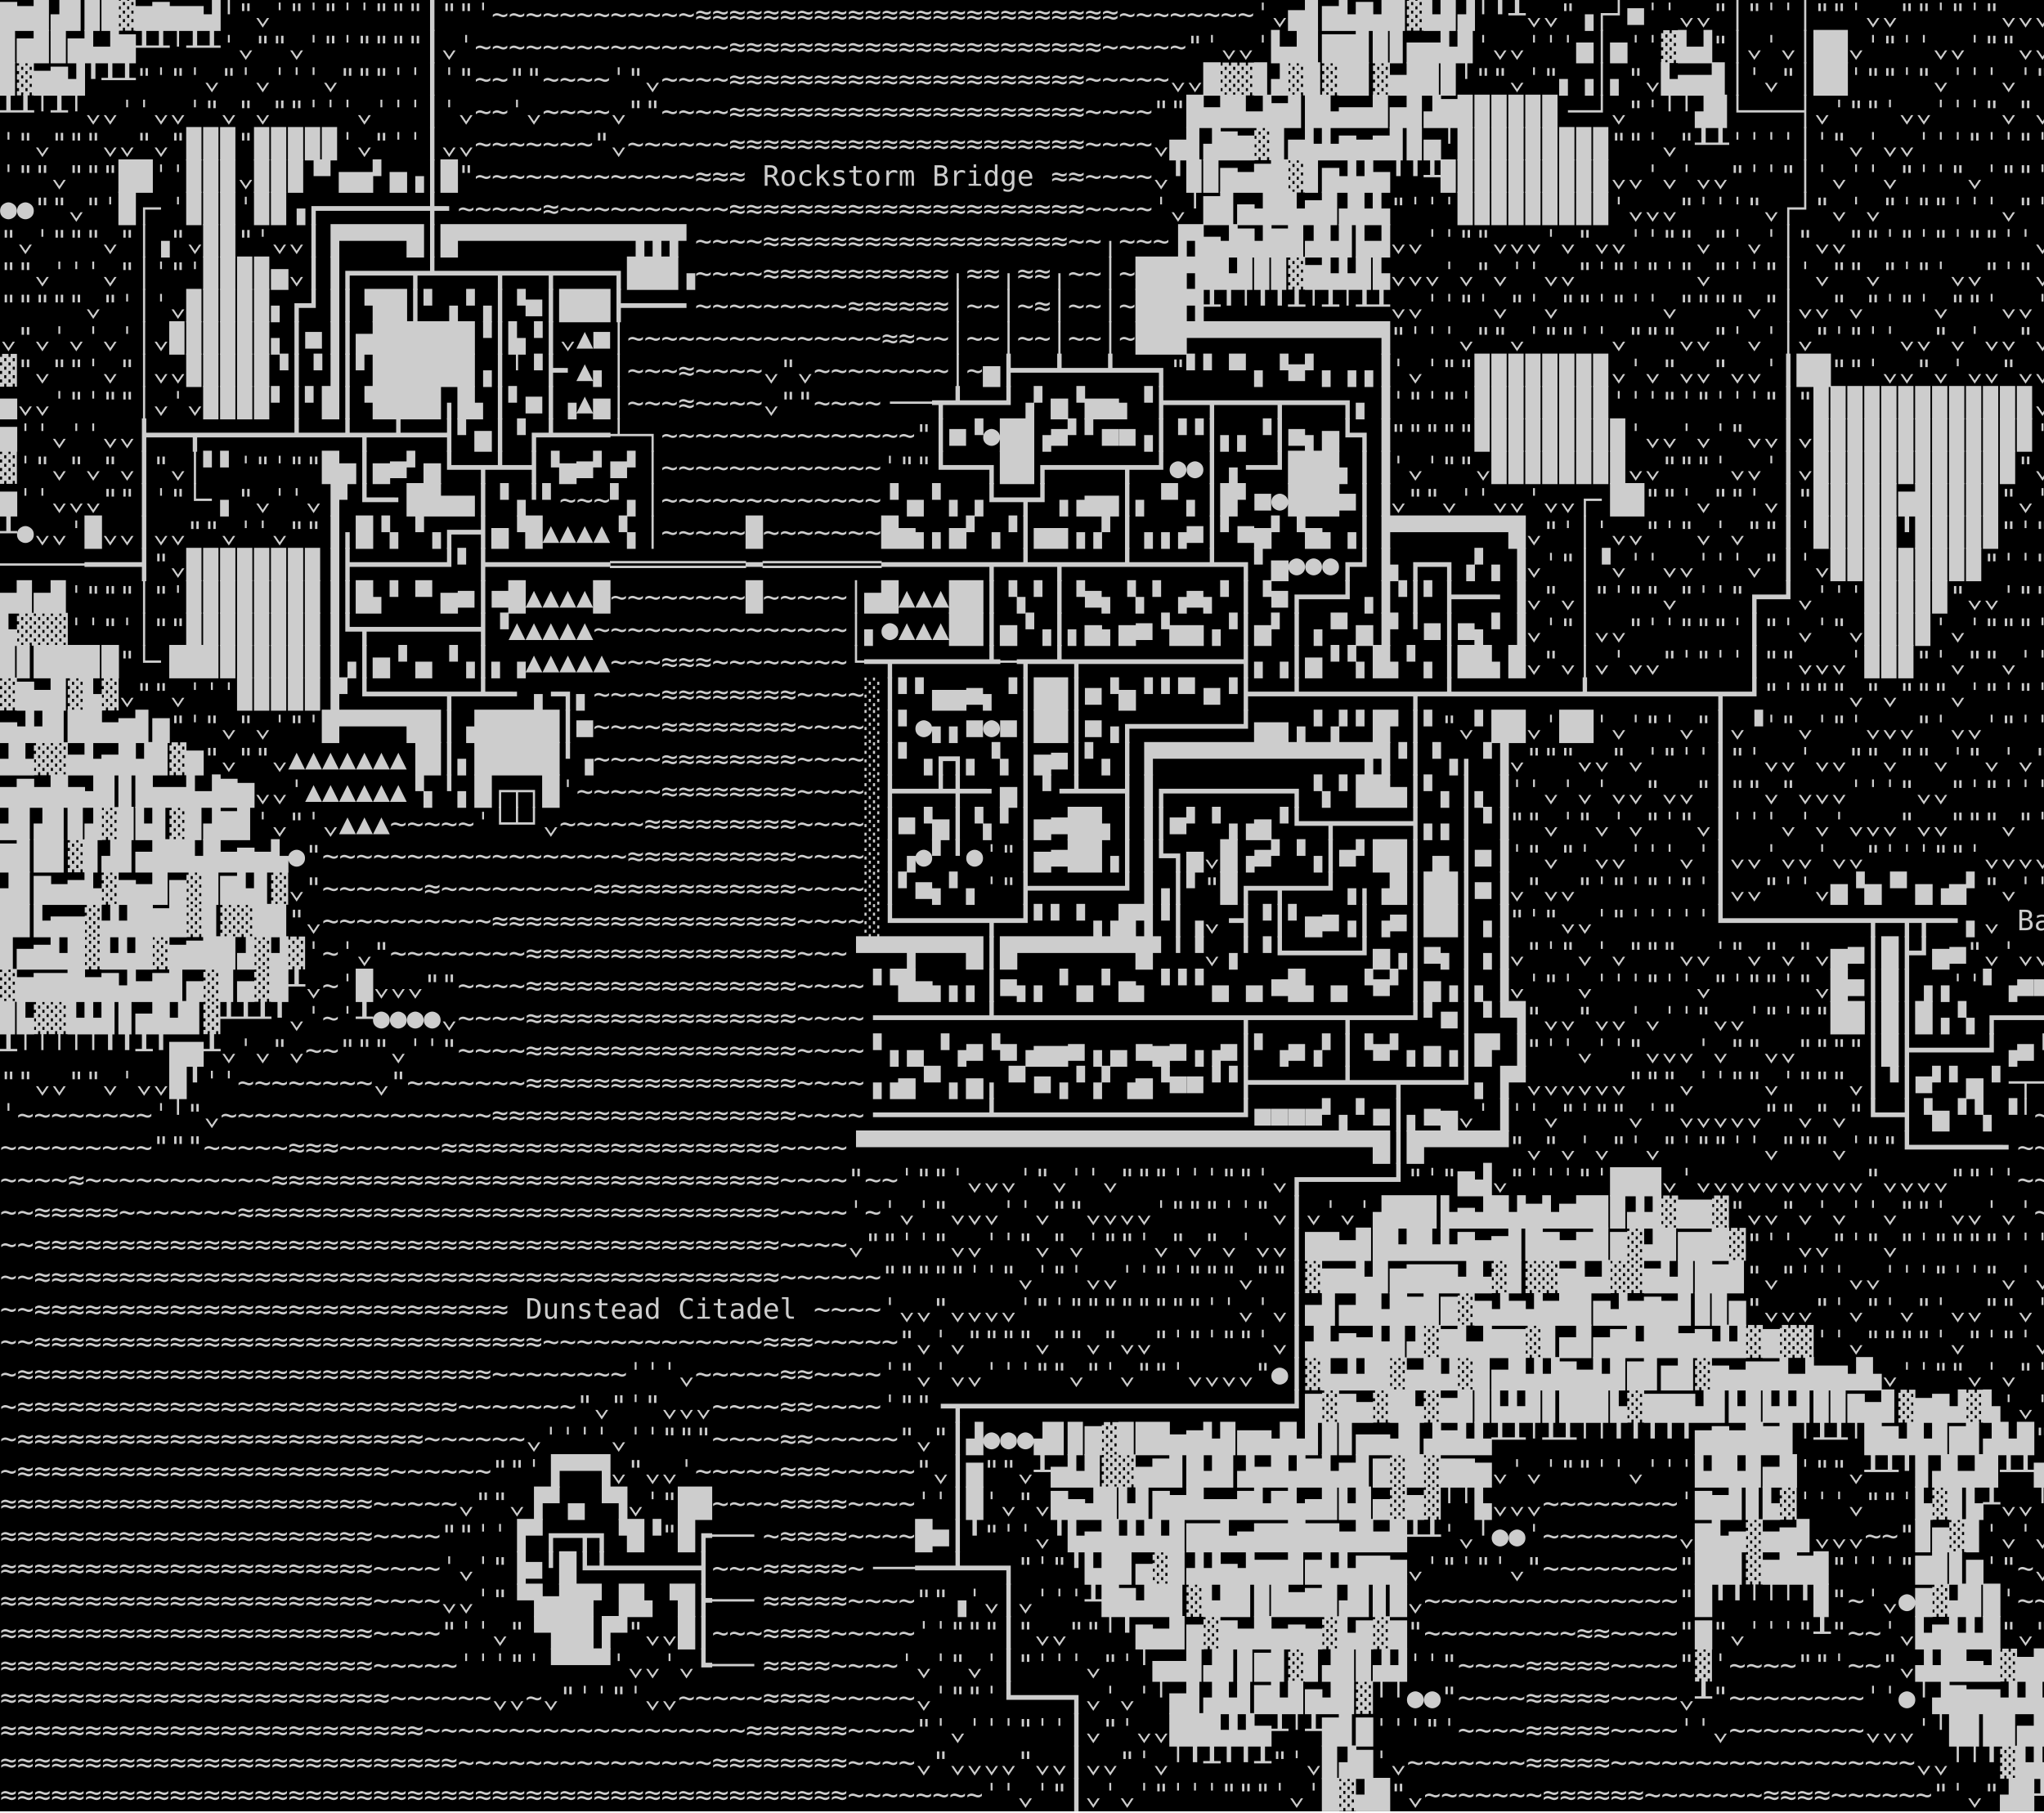
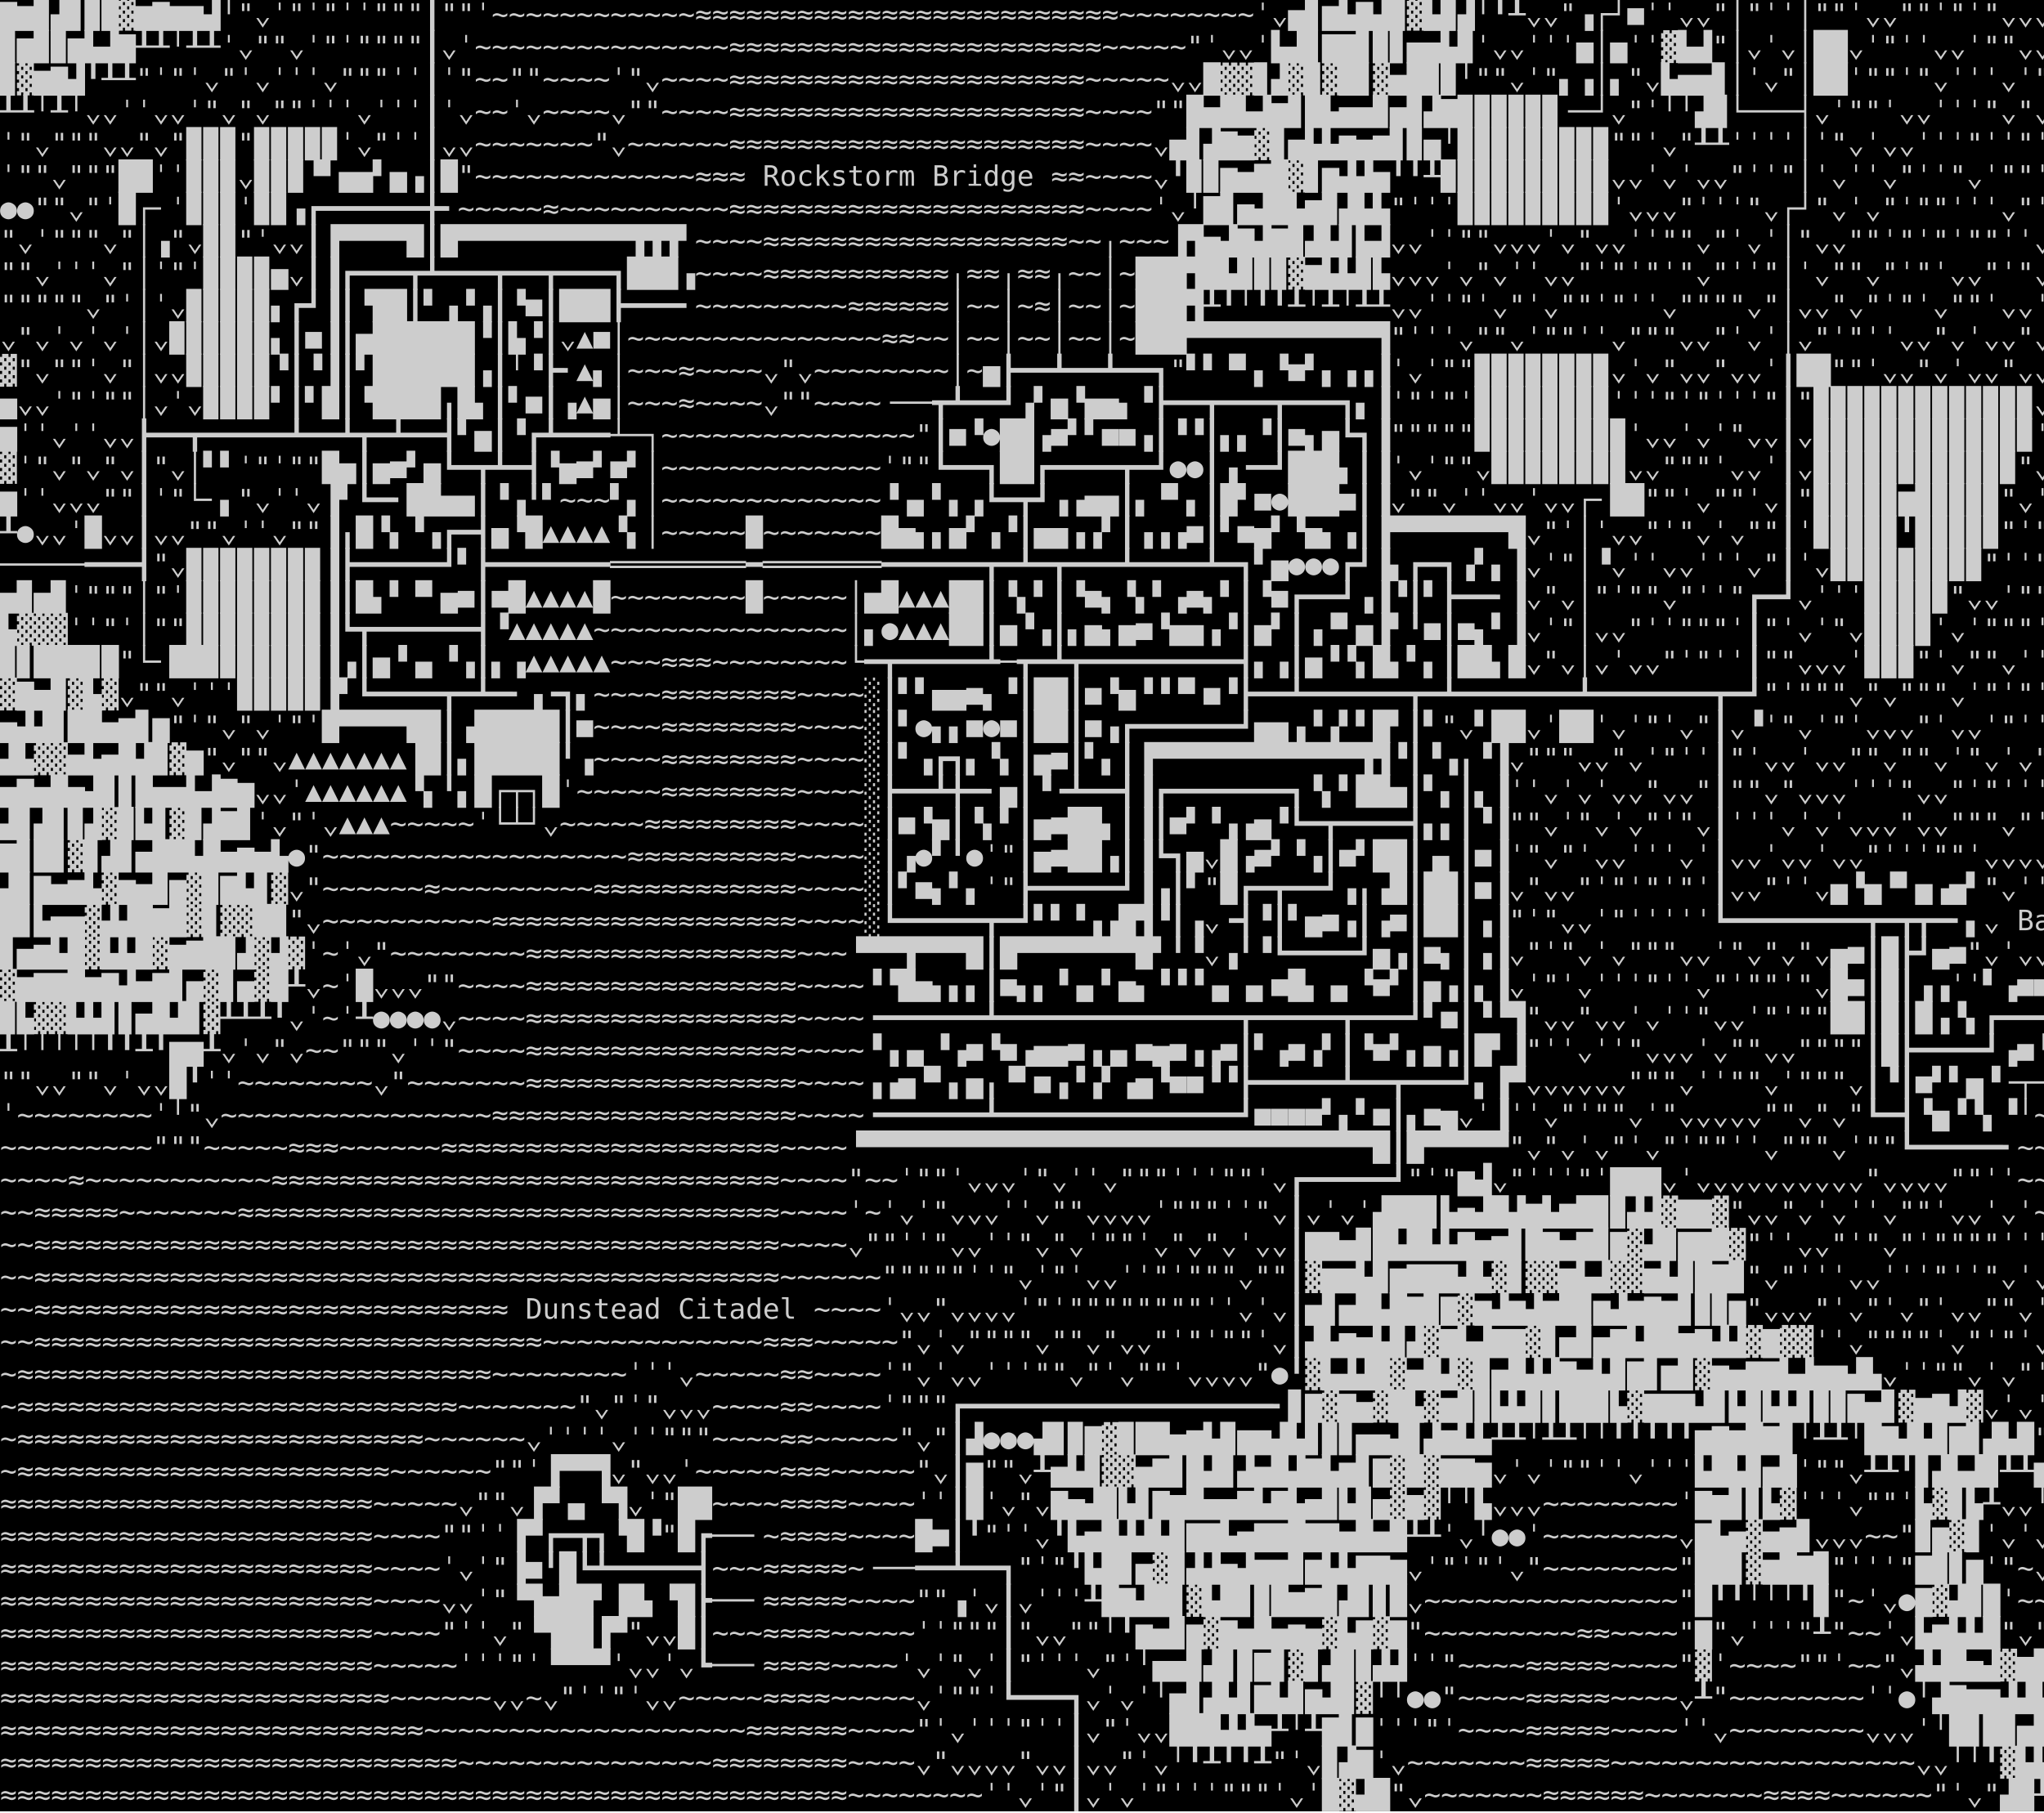
<svg xmlns="http://www.w3.org/2000/svg" version="1.1" width="726.0px" height="644.0px" viewBox="0 0 726.0 644.0" style="letter-spacing:0em;font-size:10px;font-family:'DejaVu Sans Mono';stroke:none">
  <text y="8.5" x="0.0" style="fill:#000000">█████████████████████████████████████████████████████████████████████████████████████████████████████████████████████████</text>
  <text y="20.0" x="0.0" style="fill:#000000">█████████████████████████████████████████████████████████████████████████████████████████████████████████████████████████</text>
  <text y="31.5" x="0.0" style="fill:#000000">█████████████████████████████████████████████████████████████████████████████████████████████████████████████████████████</text>
  <text y="43.0" x="0.0" style="fill:#000000">█████████████████████████████████████████████████████████████████████████████████████████████████████████████████████████</text>
  <text y="54.5" x="0.0" style="fill:#000000">█████████████████████████████████████████████████████████████████████████████████████████████████████████████████████████</text>
  <text y="66.0" x="0.0" style="fill:#000000">█████████████████████████████████████████████████████████████████████████████████████████████████████████████████████████</text>
  <text y="77.5" x="0.0" style="fill:#000000">█████████████████████████████████████████████████████████████████████████████████████████████████████████████████████████</text>
  <text y="89.0" x="0.0" style="fill:#000000">█████████████████████████████████████████████████████████████████████████████████████████████████████████████████████████</text>
  <text y="100.5" x="0.0" style="fill:#000000">█████████████████████████████████████████████████████████████████████████████████████████████████████████████████████████</text>
  <text y="112.0" x="0.0" style="fill:#000000">█████████████████████████████████████████████████████████████████████████████████████████████████████████████████████████</text>
  <text y="123.5" x="0.0" style="fill:#000000">█████████████████████████████████████████████████████████████████████████████████████████████████████████████████████████</text>
  <text y="135.0" x="0.0" style="fill:#000000">█████████████████████████████████████████████████████████████████████████████████████████████████████████████████████████</text>
  <text y="146.5" x="0.0" style="fill:#000000">█████████████████████████████████████████████████████████████████████████████████████████████████████████████████████████</text>
  <text y="158.0" x="0.0" style="fill:#000000">█████████████████████████████████████████████████████████████████████████████████████████████████████████████████████████</text>
  <text y="169.5" x="0.0" style="fill:#000000">█████████████████████████████████████████████████████████████████████████████████████████████████████████████████████████</text>
  <text y="181.0" x="0.0" style="fill:#000000">█████████████████████████████████████████████████████████████████████████████████████████████████████████████████████████</text>
  <text y="192.5" x="0.0" style="fill:#000000">█████████████████████████████████████████████████████████████████████████████████████████████████████████████████████████</text>
  <text y="204.0" x="0.0" style="fill:#000000">█████████████████████████████████████████████████████████████████████████████████████████████████████████████████████████</text>
  <text y="215.5" x="0.0" style="fill:#000000">█████████████████████████████████████████████████████████████████████████████████████████████████████████████████████████</text>
  <text y="227.0" x="0.0" style="fill:#000000">█████████████████████████████████████████████████████████████████████████████████████████████████████████████████████████</text>
  <text y="238.5" x="0.0" style="fill:#000000">█████████████████████████████████████████████████████████████████████████████████████████████████████████████████████████</text>
  <text y="250.0" x="0.0" style="fill:#000000">█████████████████████████████████████████████████████████████████████████████████████████████████████████████████████████</text>
  <text y="261.5" x="0.0" style="fill:#000000">█████████████████████████████████████████████████████████████████████████████████████████████████████████████████████████</text>
  <text y="273.0" x="0.0" style="fill:#000000">█████████████████████████████████████████████████████████████████████████████████████████████████████████████████████████</text>
  <text y="284.5" x="0.0" style="fill:#000000">█████████████████████████████████████████████████████████████████████████████████████████████████████████████████████████</text>
  <text y="296.0" x="0.0" style="fill:#000000">█████████████████████████████████████████████████████████████████████████████████████████████████████████████████████████</text>
  <text y="307.5" x="0.0" style="fill:#000000">█████████████████████████████████████████████████████████████████████████████████████████████████████████████████████████</text>
  <text y="319.0" x="0.0" style="fill:#000000">█████████████████████████████████████████████████████████████████████████████████████████████████████████████████████████</text>
  <text y="330.5" x="0.0" style="fill:#000000">█████████████████████████████████████████████████████████████████████████████████████████████████████████████████████████</text>
  <text y="342.0" x="0.0" style="fill:#000000">█████████████████████████████████████████████████████████████████████████████████████████████████████████████████████████</text>
  <text y="353.5" x="0.0" style="fill:#000000">█████████████████████████████████████████████████████████████████████████████████████████████████████████████████████████</text>
  <text y="365.0" x="0.0" style="fill:#000000">█████████████████████████████████████████████████████████████████████████████████████████████████████████████████████████</text>
  <text y="376.5" x="0.0" style="fill:#000000">█████████████████████████████████████████████████████████████████████████████████████████████████████████████████████████</text>
  <text y="388.0" x="0.0" style="fill:#000000">█████████████████████████████████████████████████████████████████████████████████████████████████████████████████████████</text>
  <text y="399.5" x="0.0" style="fill:#000000">█████████████████████████████████████████████████████████████████████████████████████████████████████████████████████████</text>
  <text y="411.0" x="0.0" style="fill:#000000">█████████████████████████████████████████████████████████████████████████████████████████████████████████████████████████</text>
  <text y="422.5" x="0.0" style="fill:#000000">█████████████████████████████████████████████████████████████████████████████████████████████████████████████████████████</text>
  <text y="434.0" x="0.0" style="fill:#000000">█████████████████████████████████████████████████████████████████████████████████████████████████████████████████████████</text>
  <text y="445.5" x="0.0" style="fill:#000000">█████████████████████████████████████████████████████████████████████████████████████████████████████████████████████████</text>
  <text y="457.0" x="0.0" style="fill:#000000">█████████████████████████████████████████████████████████████████████████████████████████████████████████████████████████</text>
  <text y="468.5" x="0.0" style="fill:#000000">█████████████████████████████████████████████████████████████████████████████████████████████████████████████████████████</text>
  <text y="480.0" x="0.0" style="fill:#000000">█████████████████████████████████████████████████████████████████████████████████████████████████████████████████████████</text>
  <text y="491.5" x="0.0" style="fill:#000000">█████████████████████████████████████████████████████████████████████████████████████████████████████████████████████████</text>
  <text y="503.0" x="0.0" style="fill:#000000">█████████████████████████████████████████████████████████████████████████████████████████████████████████████████████████</text>
  <text y="514.5" x="0.0" style="fill:#000000">█████████████████████████████████████████████████████████████████████████████████████████████████████████████████████████</text>
  <text y="526.0" x="0.0" style="fill:#000000">█████████████████████████████████████████████████████████████████████████████████████████████████████████████████████████</text>
  <text y="537.5" x="0.0" style="fill:#000000">█████████████████████████████████████████████████████████████████████████████████████████████████████████████████████████</text>
  <text y="549.0" x="0.0" style="fill:#000000">█████████████████████████████████████████████████████████████████████████████████████████████████████████████████████████</text>
  <text y="560.5" x="0.0" style="fill:#000000">█████████████████████████████████████████████████████████████████████████████████████████████████████████████████████████</text>
  <text y="572.0" x="0.0" style="fill:#000000">█████████████████████████████████████████████████████████████████████████████████████████████████████████████████████████</text>
  <text y="583.5" x="0.0" style="fill:#000000">█████████████████████████████████████████████████████████████████████████████████████████████████████████████████████████</text>
  <text y="595.0" x="0.0" style="fill:#000000">█████████████████████████████████████████████████████████████████████████████████████████████████████████████████████████</text>
  <text y="606.5" x="0.0" style="fill:#000000">█████████████████████████████████████████████████████████████████████████████████████████████████████████████████████████</text>
  <text y="618.0" x="0.0" style="fill:#000000">█████████████████████████████████████████████████████████████████████████████████████████████████████████████████████████</text>
  <text y="629.5" x="0.0" style="fill:#000000">█████████████████████████████████████████████████████████████████████████████████████████████████████████████████████████</text>
  <text y="641.0" x="0.0" style="fill:#000000">█████████████████████████████████████████████████████████████████████████████████████████████████████████████████████████</text>
  <text y="8.5" x="0.0" style="fill:#cdcdcd">▇▆▉▟▊▉█▓▆▇▆▆▟╵"⌄ˈ"ˈ"ˈˈ"""┃""ˈ~~~~~~~~~~~~≈≈≈≈≈≈≈≈≈≈≈≈≈≈≈≈≈≈≈≈≈≈≈≈≈~~~~~~~~ˈ⌄▅▊▆▙▇▟▉▓▙▉▟╵╹┸⌄⌄"▗┌┘■ˈˈ⌄⌄"│"ˈˈ│""ˈ⌄⌄""ˈ"ˈ"⌄⌄⌄</text>
  <text y="20.0" x="0.0" style="fill:#cdcdcd">▉▆▉▉▆▙▟▇┸┸╵┸┸ˈ⌄""⌄ˈ"ˈ""""┃⌄ˈ~~~~~~~~~~~~~~~≈≈≈≈≈≈≈≈≈≈≈≈≈≈≈≈≈≈≈≈≈≈~~~~~"ˈ⌄⌄ˈ▙▟▊▇▇▊▉▊▅▅▙▉ˈ⌄⌄ˈˈˈ▅│▅ˈˈ▓▙▟"│⌄ˈ⌄│██⌄ˈ"ˈˈ⌄⌄ˈ""⌄⌄</text>
  <text y="31.5" x="0.0" style="fill:#cdcdcd">▉▓▆▇▟╹┸┸"ˈ"ˈ⌄"ˈ⌄ˈˈˈ⌄"""ˈˈ┃ˈ"~~""~~~~ˈ"⌄~~~~≈≈≈≈≈≈≈≈≈≈≈≈≈≈≈≈≈≈≈≈≈~~~~~⌄⌄█▓▓▊▟▓▉▓█▊▓▅█▉▉╵""⌄ˈ"▖▗│▖"⌄▙▅▅▊│ˈ⌄"│██ˈ""ˈ"⌄ˈˈˈ⌄ˈ"</text>
  <text y="43.0" x="0.0" style="fill:#cdcdcd">┸┸╵┸╵⌄⌄ˈˈ⌄⌄ˈ"⌄"⌄""ˈˈˈ⌄ˈˈˈ┃ˈ⌄~~ˈ⌄~~~~⌄""~~~~≈≈≈≈≈≈≈≈≈≈≈≈≈≈≈≈≈≈≈≈≈~~~~""█▅█▙▟▆▊█▙▅▅▉▅▉▟▇▉▉▉▉▉▉╶─┘⌄"ˈ╵╵▟▉└───┤⌄ˈ""ˈ⌄⌄ˈˈˈ"⌄"⌄</text>
  <text y="54.5" x="0.0" style="fill:#cdcdcd">ˈ"⌄"""⌄⌄"⌄"▉▉▉"▉▉▉▉▉ˈ⌄"ˈˈ┃⌄⌄~~~~~~~"⌄~~~~~~≈≈≈≈≈≈≈≈≈≈≈≈≈≈≈≈≈≈≈≈≈~~~~⌄▅▊▟▇▆▓▊▅▙▙▆▅▆▊▉▅╵▉▉▉▉▉▉▉▉▉""ˈ⌄"┸┸ˈˈˈˈ│ˈ"⌄ˈ⌄⌄ˈˈˈ"ˈˈ"ˈ</text>
  <text y="66.0" x="0.0" style="fill:#cdcdcd">ˈ""⌄"""██ˈˈ▉▉▉⌄▉▉▉▝▘▅▅▘▅▗┃█"~~~~~~~~~~~~~≈≈≈ Rockstorm Bridge ≈≈~~~~⌄╹▉▉▆▅▇█▓▊▆▟▟▅╹╹┸▉▉▉▉▉▉▉▉▉▉⌄⌄ˈ⌄ˈ⌄⌄"ˈˈ"│ˈ⌄ˈˈ⌄"ˈˈ"⌄ˈ""ˈ</text>
  <text y="77.5" x="0.0" style="fill:#cdcdcd">●●""⌄"ˈ█┌╴ˈ▉▉▉ˈ▉▉▗┏━━━━━━╋╸~~~~~≈~~~~~~~~~~≈≈≈≈≈≈≈≈≈≈≈≈≈≈≈≈≈≈≈≈≈~~~~ˈ⌄╵▇▊▅▟█▙▆▉▟▙▙"ˈˈˈ▉▉▉▉▉▉▉▉▉ˈ⌄⌄⌄"ˈˈˈ"⌄┌┘"⌄ˈ⌄"ˈ""ˈˈˈ⌄"ˈ</text>
  <text y="89.0" x="0.0" style="fill:#cdcdcd">"⌄ˈ"""⌄"│▗"⌄▉▉"ˈ⌄⌄┃▐▀▀▀▀█┃█▀▀▀▀▀▀▀▀▀▀▜▜▜▘~~~~≈≈≈≈≈≈≈≈≈≈≈≈≈≈≈≈≈≈~~╷~~~▐▜▅▟▇▟▇▉▟▙▊▙▟⌄⌄ˈˈ""⌄⌄⌄ˈ⌄"⌄⌄ˈˈ""⌄"ˈ⌄ˈ│"⌄⌄""ˈ"ˈ"ˈ""ˈˈ⌄</text>
  <text y="100.5" x="0.0" style="fill:#cdcdcd">""⌄ˈˈˈ⌄"│ˈ"ˈ▉▉▉▉▅⌄┃▐┏━━━┳┻━━━┳━━┳━━━┓███▗~~~~≈≈≈≈≈≈≈≈≈≈≈╷≈≈╷≈≈╷~~│~███▜█▙▉▉▉▓▆▙▙▉▙⌄⌄⌄ˈ⌄"⌄ˈˈ⌄⌄"ˈ"ˈ"ˈ"⌄"ˈˈ"│ˈ⌄""⌄"ˈ"ˈ⌄⌄"ˈ"⌄</text>
  <text y="112.0" x="0.0" style="fill:#cdcdcd">"""""⌄"ˈ│ˈ⌄▉▉▉▉▉▖┏┛▐┃▝██┃▘▗▝▗┃▝■┃███┣━━━╸~~~~~~~~~≈≈≈≈≈≈│~~│~≈│~~│~███▜┸╹╵╹╹┸╵┸╵┸┸⌄⌄ˈˈ"ˈ⌄"ˈ⌄""ˈ"ˈˈ⌄""""⌄"│⌄⌄"⌄"ˈ"ˈ⌄""ˈ⌄⌄ˈ</text>
  <text y="123.5" x="0.0" style="fill:#cdcdcd">⌄"⌄ˈ⌄ˈ⌄ˈ│⌄▉▉▉▉▉▉▖┃■▐┃▅██████▝┃▙▝┃⌄▲■│~~~~~~~~~~~~~~~≈≈~~│~~│~~│~~│~███▀▀▀▀▀▀▀▀▀▀▀▜"ˈˈˈ⌄""⌄ˈ""ˈˈ⌄"""⌄⌄"ˈ⌄ˈ│⌄"ˈ"ˈˈ⌄⌄"⌄ˈ⌄⌄"⌄</text>
  <text y="135.0" x="0.0" style="fill:#cdcdcd">▓"⌄""ˈ⌄"│⌄⌄▉▉▉▉▉▝┃▝▐┃▘██████▗┃╵▝┣╸▲▖│~~~≈~~~~⌄"⌄~~~~~~~~│~▅┣━━┻━━┻━━┓"▘▘▝▘▖▝■▘▖▗▗▐ˈ⌄ˈ""▉▉▉▉▉▉▉▉⌄ˈ⌄"⌄⌄"⌄⌄ˈ┃██""ˈ⌄⌄"⌄ˈ⌄⌄"⌄⌄</text>
  <text y="146.5" x="0.0" style="fill:#cdcdcd">▅⌄⌄ˈ"ˈ""│⌄ˈ⌄▉▉▉▉▘┃▘█┃▝████╻█▖┃▘■┃▗▲▅│~~~≈~~~~⌄""~~~~╶──┳┻━━┛▗▘▅▝▅▅▖▝┣━━┳━━━┳━━━┓▖▐ˈ"ˈ"ˈ▉▉▉▉▉▉▉▉ˈˈˈ"ˈ"ˈˈˈ"┃"▉▉▉▉▉▉▉▉▉▉▉▉▉⌄</text>
  <text y="158.0" x="0.0" style="fill:#cdcdcd">▆ˈˈ⌄ˈˈ⌄⌄┣━━┳━━━━━┻━━┻┳━┻━━┫▘▅┃▝┏┻━━━┴─┐~~~~~~~~~~~~~~~"┃■▝●██▗■▘▘■■▗┃▝▝┃▖▖▝┃■▖▅┗┓▐"""""▉▉▉▉▉▉▉▉▉ˈ⌄⌄ˈ⌄ˈ"⌄⌄┃⌄▉▉▉▉▉▉▉▉▉▉▉▉▉ˈ</text>
  <text y="169.5" x="0.0" style="fill:#cdcdcd">▓ˈ"⌄"⌄"⌄┃"⌄│▘▘ˈ"ˈ""█▅┃▅■▘▅┗━┳┻━┫▝▅■▘■▘│~~~~~~~~~~~~~ˈ""┗━━┓██┏━━━━┳━┛●●┃▗╺━┛███▖┃▐ˈ⌄ˈ""⌄▉▉▉▉▉▉▉▉⌄⌄"""ˈ⌄⌄ˈ┃⌄▉▉▉▉▉▉▉▉▉▉▉▉"⌄</text>
  <text y="181.0" x="0.0" style="fill:#cdcdcd">▆ˈˈ⌄⌄⌄""┃ˈ"└╴▖"⌄ˈˈ⌄▐▘┗━╸██▅▅┃▝▗╹▘~~~▘▖│~~~~~~~~~~~~~▝▗▖▘▖▗┗━┳┛▗▗▅▅┃▖▝▘▖┃█▘■●███■┃▐⌄""⌄ˈˈ⌄⌄ˈ⌄⌄┌╴██""ˈ⌄""ˈ⌄┃"▉▉▉▉▉▆▉▉▉▉▉"⌄ˈ</text>
  <text y="192.5" x="0.0" style="fill:#cdcdcd">┸●⌄⌄ˈ█⌄⌄┃⌄⌄""⌄ˈˈ⌄""▐╻█▝▖▝▗┏━┫▅▝█▲▲▲▲▝▖│~~~~~█~~~~~~~█▅▖▖▅▘▗▝┃▅▅▗▗▘┃▗▗▗■┃▘■▅▘▝▅▖▗┃▐▀▀▀▀▀▀▀█⌄"ˈ│ˈ⌄⌄"ˈ"⌄ˈ⌄""┃ˈ▉▉▉▉▉╹▉▉▉▉▉"ˈ"</text>
  <text y="204.0" x="0.0" style="fill:#cdcdcd">─────━━━┫"⌄▉▉▉▉▉▉▉▉▐┣━━━━━┛▘┣━━━━━━━════════━═══════━━━━━━┳━┻━┳━━━┻━━━━┻━┓▘▅●●●┏┛▐▖┏━┓▗▘▖▐⌄ˈ"│▝⌄ˈˈ⌄⌄ˈˈˈ⌄"┃ˈ⌄▉▉▉▉▉▉▉▉▉"ˈˈ"</text>
  <text y="215.5" x="0.0" style="fill:#cdcdcd">▅▉▅▉ˈ"""│"ˈ▉▉▉▉▉▉▉▉▐┃█▖▘▝▘▅■┃■█▲▲▲▲█~~~~~~~~█~~~~~│▅█▲▲▲██┃▝▖▘┃▝■▖▝▖▘▗■▖▘┃▝■┏━━┛▗▐▝┃▘┣━━╸▐⌄"⌄│"ˈ""⌄"ˈˈ"┏━┛⌄ˈˈˈ▉▉▉▉▉"⌄⌄ˈ""</text>
  <text y="227.0" x="0.0" style="fill:#cdcdcd">▙▓▓▓ˈˈ"ˈ│""▉▉▉▉▉▉▉▉▐┗┳━━━━━━┫▝▲▲▲▲▲~~~~~~~~~~~~~~~│▖●▲▲▲██┃▅▝▗┃▖▅▖▅■▝▅▅▗▝┃▅▘┃▗▝▘▅▐▘╹■┃■▖▘▐⌄ˈ"│⌄⌄"ˈˈ"""ˈ┃"ˈ⌄ˈ"⌄▉▉▉▉ˈ⌄ˈ"""ˈ</text>
  <text y="238.5" x="0.0" style="fill:#cdcdcd">▉▊███▉█"└╴██▉▉▉▉▉▉▉▐▗┃▅▝▗▖▝▗┃▖▗▲▲▲▲▲~~~≈≈≈~~~~~~~~└━┳━━━━━┻─┳━┻┳━━━━━━━━━┫▖▗┃▅▝▝▖█▖▘▖┃██▖█⌄"⌄│⌄ˈ⌄⌄"ˈ"ˈˈ┃""⌄⌄⌄ˈ▉▉▉"ˈ⌄""⌄ˈˈ</text>
  <text y="250.0" x="0.0" style="fill:#cdcdcd">▓▇▅▉▓▙▓⌄""⌄ˈˈˈ▉▉▉▉▉▐▘┗━━━━┳━┻━╸▗╺┓▖~~~~≈≈≈≈≈≈≈≈~~~~░┃▘▘▅▅■▖▝┃██┃■▝▅▝▝▝▘■▝┣━━┻━━━━━━┳━┻━━━━━━━┻━━━━━━━┳━┛"ˈ"""⌄"⌄"""⌄ˈ"ˈ"ˈ</text>
  <text y="261.5" x="0.0" style="fill:#cdcdcd">▅▟▟▊██▅▆▊▆"ˈ"⌄"⌄ˈ"ˈ█▀▀▀▀██┃▗█████┃■~~~~≈≈≈≈≈≈≈≈~~~~░┃▘●▖▖■●■┃██┃■▗┏━━━━━━┛▅▅▗▝▗▘▘█▘┃▘"⌄▘██⌄ˈ██ˈ⌄ˈ"ˈ⌄"┃⌄▝ˈ"⌄ˈ"ˈ⌄⌄⌄"ˈ⌄⌄ˈ"ˈˈ</text>
  <text y="273.0" x="0.0" style="fill:#cdcdcd">▟▙▓▓▅▙▅█▟▉▓▆"⌄""⌄▲▲▲▲▲▲▲▐█┃▖█████╹▗~~~~≈≈≈≈≈≈≈≈~~~~░┃▘▗┏┓▖▝▖┃▅■┃▘▖┃▐▀▀▀▀▀▀▀▀▀▀▀▀▜▜▝┃▝▗╻▝▐⌄"""⌄⌄"⌄ˈ"ˈˈ┃"ˈ⌄⌄ˈ⌄⌄""⌄""⌄ˈ"⌄ˈ⌄"</text>
  <text y="284.5" x="0.0" style="fill:#cdcdcd">▅▇▅█▅▟▊▊█▅▅▙▟▇▆⌄⌄ˈ▲▲▲▲▲▲▝▖╹▖█┌┬┐█ˈ~~~~~≈≈≈≈≈≈≈≈~~~~░┣━━┻╋━╸▅┃▝╺┻━━┫▐┏━━━━━━━┓▝▖▘██▅┃▘▖┃▖▐ˈˈ⌄ˈ⌄ˈ⌄⌄"⌄⌄"┃""⌄"⌄⌄⌄ˈˈˈ"⌄⌄"ˈ"ˈˈˈ</text>
  <text y="296.0" x="0.0" style="fill:#cdcdcd">▟▊▟▊▉▟▓▉▙▊▓▉▟▇▊ˈ⌄"ˈ⌄▲▲▲~~~~~ˈ└┴┘⌄~~~~~≈≈≈≈≈≈≈≈≈~~~~░┃■▝▅┃▝▖▘┃▅■██▖┃▐┃■▘▝▗▗▅▝┗━┳━━━━┫▖▖┃▝▐""⌄ˈ"⌄ˈ⌄"ˈ"⌄┃ˈˈˈ⌄ˈ⌄ˈ⌄⌄⌄"⌄⌄"""⌄"ˈ</text>
  <text y="307.5" x="0.0" style="fill:#cdcdcd">▇▊█▊▓▊▟▊▅██▙█▅▆▅▙●"~~~~~~~~~~~~~~~~~~≈≈≈≈≈≈≈≈≈≈~~~~░┃▗●▘╹●ˈ"┃▅■██▗┃▐┗┓▅⌄█▗■▘▝▗┃■▘██┃▗▖┃■▐ˈ"⌄"ˈ⌄⌄ˈˈˈ⌄ˈ┃⌄⌄ˈ⌄⌄ˈ⌄⌄"ˈˈˈ""ˈ⌄⌄⌄⌄</text>
  <text y="319.0" x="0.0" style="fill:#cdcdcd">▟▊▇▅▆▙▓▆▅▉▆▓▉▇▙▊▓⌄"~~~~~~≈~~~~~~~~~≈≈≈≈≈≈≈≈≈≈≈≈~~~~░┃▘■▖▘▖ˈ"┣━━━━━┛▐▗┃▘"█┏━┳━━┛▗╻▗█┃██┃■▐⌄"⌄⌄"ˈ"ˈ"ˈ"ˈ┃⌄⌄"ˈˈ⌄▅▝▅▝▘▅▗▅▘"⌄ˈˈ</text>
  <text y="330.5" x="0.0" style="fill:#cdcdcd">█▊▙▅▅▓▟▟█▇█▓▊▓▓█▉"⌄~~~~~~~~~~≈≈≈≈≈≈≈≈≈≈≈≈≈≈≈≈≈≈~~~~░┗━━━━━┳━┛▘▘▝▗▗█▜▝┃▗⌄╺┫▝┃▘▅■▗┃▗■┃██┃▗▐"ˈ"⌄⌄ˈ"ˈˈˈˈˈ┗━━━━━━━━┳━┳┳━╸▖⌄ Ba</text>
  <text y="342.0" x="0.0" style="fill:#cdcdcd">▊▅▆▙█▓▙▙█▓▆▇█▉▟▓▟▓ˈ~ˈ⌄"~~~~~~~~≈≈≈≈≈≈≈≈≈≈≈≈≈≈≈≈~~~▝▀▀▜▀▀▀█┃█▀▀▀▀▀▀▀█▘╹▝⌄▗╹▝┗━━━━┛▅▗┃■▖┃▗▐⌄"ˈ"⌄ˈ⌄"""⌄⌄ˈ"⌄"⌄"⌄▅■┃█┣┛▅■"⌄ˈ⌄⌄</text>
  <text y="353.5" x="0.0" style="fill:#cdcdcd">▓▆▇▇█▆▇▟▅▇▊▅▓▊▅▓█┸⌄~ˈ█⌄⌄⌄""~~~~≈≈≈≈≈≈≈≈≈≈≈≈≈≈≈≈~~~~▝▝█▅▖▖▖┃■▖▖▝▗▖▘▅▖▝▝▝▗▖▗▖■█▖▗▖▝■▘┃▅▗┃▖▐⌄ˈ"ˈ⌄ˈˈˈ"ˈˈ⌄"ˈ""ˈ"⌄█■┃█┃▗▗ˈˈ▘▗■■</text>
  <text y="365.0" x="0.0" style="fill:#cdcdcd">▉▙▓▓▙▙▊▊▅█▟▊▓┸┸┸╹⌄ˈ~ˈ┸●●●●⌄~~~~≈≈≈≈≈≈≈≈≈≈≈≈≈≈≈≈~~~~╺━━━━━━┻━━━━━━━━━━━━━━┳━━━━━┳━━━┛▘■┃▝▝▜"⌄⌄"⌄⌄ˈ⌄ˈˈ"⌄⌄ˈ"ˈ""██┃█┃█▗▝▖┏━━━</text>
  <text y="376.5" x="0.0" style="fill:#cdcdcd">┸╵╵╵╵╵╹╹┸╹▆▆┸⌄ˈ⌄"⌄~~"""⌄ˈˈ"~~~~≈≈≈≈≈≈≈≈≈≈≈≈≈≈≈≈~~~~▝▗▗▖▝▗■▝■▗▅▅■▗▗▖■▅■▗▗■┃▘▗■▗▘┃▝■▘▖▅▗┃█▘▐"ˈˈ⌄ˈˈ"⌄⌄⌄ˈ⌄""⌄⌄""""┃█┣━━━━┛▗■▝</text>
  <text y="388.0" x="0.0" style="fill:#cdcdcd">""⌄⌄""⌄ˈ⌄⌄█╹ˈˈ~~~~~~~~⌄"~~~~~~~≈≈≈≈≈≈≈≈≈≈≈≈≈≈≈≈~~~~▗▗▅▝▘▖▅╻▝▘■▗▝▗▘▗▅▝■■▝▝┣━━━━━┻━━┳━━━┛▖▐▀⌄⌄⌄⌄⌄⌄"""⌄ˈˈ""⌄ˈ"""⌄┃▝┃■▘▘▅▝╶┬─</text>
  <text y="399.5" x="0.0" style="fill:#cdcdcd">ˈ~~~~~~~~ˈ╵"⌄~~~~~~~~~~~~~~~~≈≈≈≈≈≈≈≈≈≈≈≈≈≈≈≈≈≈~~~~╺━━━━━━┻━━━━━━━━━━━━━━┛■■■■▘▖▘■┃▖■▅⌄ˈ▐ˈˈ⌄"ˈ""⌄ˈ"⌄⌄⌄⌄⌄""⌄"⌄"┗━┫▝▅▝▝▖▝╵~</text>
  <text y="411.0" x="0.0" style="fill:#cdcdcd">~~~~~~~~~"""~~~~~≈≈≈~~~~~~≈≈≈≈≈≈≈≈≈≈≈≈≈≈≈≈≈≈≈≈~~~~▝▀▀▀▀▀▀▀▀▀▀▀▀▀▀▀▀▀▀▀▀▀▀▀▀▀▀▀▀▀▀█┃█▀▀▀▀▀"⌄"⌄ˈ⌄"ˈ⌄"ˈ""ˈˈ⌄"""⌄ˈ""┗━━━━━╸~~</text>
  <text y="422.5" x="0.0" style="fill:#cdcdcd">~~~~≈~~~~~~~~~~~≈≈≈≈≈≈≈≈≈≈≈≈≈≈≈≈≈≈≈≈≈≈≈≈≈≈≈≈≈≈~~~~"~~ˈ""ˈ⌄⌄⌄ˈ"⌄ˈˈ⌄"""ˈˈˈ""ˈ⌄┏━━━━━┛"ˈ"▆▟⌄"ˈˈˈ"ˈ▇▇▇⌄ˈ⌄⌄⌄⌄⌄⌄⌄⌄⌄⌄"⌄⌄⌄⌄""ˈˈ~~</text>
  <text y="434.0" x="0.0" style="fill:#cdcdcd">~~≈≈≈≈≈~~~~~~~≈≈≈≈≈≈≈≈≈≈≈≈≈≈≈≈≈≈≈≈≈≈≈≈≈≈≈≈≈≈≈≈~~~~ˈ~ˈ⌄ˈ"⌄⌄⌄ˈˈ⌄""⌄⌄⌄⌄ˈ"""ˈˈ"⌄┃⌄ˈ⌄ˈ▟██▊▙▅▟█▟▆▙▆█▉▉▟▟▓▇▇▓"⌄⌄"⌄ˈ⌄ˈˈ⌄""ˈ⌄⌄ˈ⌄ˈ~</text>
  <text y="445.5" x="0.0" style="fill:#cdcdcd">~~≈≈≈≈≈≈≈≈≈≈≈≈≈≈≈≈≈≈≈≈≈≈≈≈≈≈≈≈≈≈≈≈≈≈≈≈≈≈≈≈≈≈≈≈~~~~⌄""ˈˈ"⌄⌄ˈˈ"⌄"⌄ˈ""ˈ⌄"⌄"⌄ˈ⌄⌄┃▇▇▅▉█▙█▙▙▇▅▆▊█▇▅▇▉▇▓▟▉▇▇█▓"ˈˈ⌄⌄"ˈ"⌄"ˈ""""ˈˈˈ</text>
  <text y="457.0" x="0.0" style="fill:#cdcdcd">~~≈≈≈≈≈≈≈≈≈≈≈≈≈≈≈≈≈≈≈≈≈≈≈≈≈≈≈≈≈≈≈≈≈≈≈≈≈≈≈≈≈≈≈≈~~~~~~"""""ˈˈ"⌄ˈ"ˈ⌄⌄ˈˈ"ˈ"""⌄""┃▓▆▆▙▉▆▇▇▇▟▙▓▊▓▓▆▙▟▓▓▆▙▉█▇▉"⌄"ˈˈˈ⌄⌄ˈˈˈ"ˈˈ"⌄ˈ⌄</text>
  <text y="468.5" x="0.0" style="fill:#cdcdcd">~~≈≈≈≈≈≈≈≈≈≈≈≈≈≈≈≈≈≈≈≈≈≈≈≈≈≈≈≈ Dunstead Citadel ~~~~ˈ⌄⌄"⌄⌄⌄⌄ˈ"ˈ""""""""ˈˈ⌄ˈ⌄┃▅▊▅█▙█▇▉▇▓▆▟▆▟▆█▉▆▟▆▇▆▊▉▉▆"⌄⌄⌄"ˈ⌄"ˈ⌄"ˈ⌄⌄""⌄ˈ</text>
  <text y="480.0" x="0.0" style="fill:#cdcdcd">~~≈≈≈≈≈≈≈≈≈≈≈≈≈≈≈≈≈≈≈≈≈≈≈≈≈≈≈≈≈≈~~~~~~~~~~~~~≈≈≈~~~~~"⌄ˈ⌄""""⌄""⌄"⌄⌄"ˈ"ˈ""ˈ⌄┃▟▙▆▅▙▉▟▓▇▙▟▇▇▓▊▅▉▅▇▙██▆▇▟▟▓▇▓▓ˈˈ⌄""""ˈ⌄"ˈ"ˈ⌄</text>
-   <text y="491.5" x="0.0" style="fill:#cdcdcd">~≈≈≈≈≈≈≈≈≈≈≈≈≈≈≈≈≈≈≈≈≈≈≈≈≈≈≈≈~~~~~~~~ˈˈˈ⌄~~~~~≈≈~~~~ˈ"⌄ˈ⌄⌄ˈˈˈ""⌄"ˈ⌄""ˈ⌄⌄⌄⌄"●┃▓▙▟▟█▓▅█▟▓▉▅█▟▟▇▅▙▉▇▊▆▉▓▆▅▇▇▙▟▆▆▟▙⌄ˈˈ""⌄ˈ⌄"ˈ</text>
-   <text y="503.0" x="0.0" style="fill:#cdcdcd">~≈≈≈≈≈≈≈≈≈≈≈≈≈≈≈≈≈≈≈≈≈≈≈≈≈≈~~~~~~~"⌄"ˈ"⌄⌄⌄~~~~≈≈~~~~ˈ""╺┳━━━━━━━━━━━━━━━━━━━┛▇▓▇▅▓█▙▓▆▉▉▙▙▉▊██▉▙▓▇▇▇▟▊▙▉▙▙▊▉▉▇▅▊▓▆▇▟▓▙ˈ⌄ˈ</text>
+   <text y="491.5" x="0.0" style="fill:#cdcdcd">~≈≈≈≈≈≈≈≈≈≈≈≈≈≈≈≈≈≈≈≈≈≈≈≈≈≈≈≈~~~~~~~~ˈˈˈ⌄~~~~~≈≈~~~~ˈ"⌄ˈ⌄⌄ˈˈˈ""⌄"ˈ⌄""ˈ⌄⌄⌄⌄"●╹▓▙▟▟█▓▅█▟▓▉▅█▟▟▇▅▙▉▇▊▆▉▓▆▅▇▇▙▟▆▆▟▙⌄ˈˈ""⌄ˈ⌄"ˈ</text>
+   <text y="503.0" x="0.0" style="fill:#cdcdcd">~≈≈≈≈≈≈≈≈≈≈≈≈≈≈≈≈≈≈≈≈≈≈≈≈≈≈~~~~~~~"⌄"ˈ"⌄⌄⌄~~~~≈≈~~~~ˈ"""┏━━━━━━━━━━━━━━━━━━╸▊▇▓▇▅▓█▙▓▆▉▉▙▙▉▊██▉▙▓▇▇▇▟▊▙▉▙▙▊▉▉▇▅▊▓▆▇▟▓⌄ˈ⌄ˈ</text>
  <text y="514.5" x="0.0" style="fill:#cdcdcd">~≈≈≈≈≈≈≈≈≈≈≈≈≈≈≈≈≈≈≈≈≈≈≈≈~~~~~~⌄ˈˈˈˈ⌄ˈˈ"""~~~~≈≈~~~~~"⌄"┃▟●●●▟▊▉▇▓▉██▅▆▙▉▆▆▟▙▊▉▊▅▅▟▊▟▆▙▙┸┸╵┸┸╵╵╹╹╹╹╹▆▇▆█▇▊╵┸┸╵█▇▟▙▉▇▊▟▙█"</text>
  <text y="526.0" x="0.0" style="fill:#cdcdcd">~≈≈≈≈≈≈≈≈≈≈≈≈≈≈≈≈≈≈≈≈≈≈~~~~~~""ˈ▐▀▀▜⌄"⌄⌄ˈ~~~~~≈≈≈~~~~~"⌄┃▆""⌄┸▅▙▉▓▓▅▇▊█▟▊▟▅█▟▇▙▆▊▇▓█▓▇▇▆⌄ˈ⌄ˈ""ˈˈ⌄ˈˈˈ▙█▙▉▅█ˈ""⌄┸┸╹▊▟▙▟▉┸┸▆</text>
  <text y="537.5" x="0.0" style="fill:#cdcdcd">≈≈≈≈≈≈≈≈≈≈≈≈≈≈≈≈≈≈≈≈≈≈~~~~~⌄""⌄▐▀▗▖▝▜⌄ˈ"██~~~~≈≈≈≈~~~~ˈˈ┃█ˈ⌄"⌄▇▅▟▉▙▊▇▆█▅▅▇▙▇▙▅▉▙▉▅▓▆▓╵╵▙⌄⌄⌄~~~~~~~~ˈ▇▆▊▊▙▓ˈˈˈ⌄""ˈ▙▓▊▙┸⌄⌄╵</text>
  <text y="549.0" x="0.0" style="fill:#cdcdcd">≈≈≈≈≈≈≈≈≈≈≈≈≈≈≈≈≈≈≈≈≈≈~~~~""ˈˈ▐▀┏━┳┓▝█▝"█┏──╴~≈≈≈≈~~~~█■┃╹"ˈˈ⌄╹▙▅█▟▟▙▉▇▇▙▅▇▇█▇▇▅█▅█┸┸ˈ⌄╵●●ˈ~~~~~~~~⌄▇▙▅▓▅▆▊⌄⌄⌄~~"▉▆▓▊ˈ⌄ˈ⌄</text>
  <text y="560.5" x="0.0" style="fill:#cdcdcd">≈≈≈≈≈≈≈≈≈≈≈≈≈≈≈≈≈≈≈≈≈≈~~~~ˈ⌄ˈ"▐■╹█┗┻━━━━━┫~~~≈≈≈≈≈~╶──━━┻━━┓"ˈ"╹▙█▊▅▓▉▟▟▅▟▆▆▉▆▙▙▇▇▆⌄ˈ"ˈ"ˈ⌄"~~~~~~~~"██▊▓▆█▇▉"ˈˈˈ"▇▉▊▆ˈ"~⌄</text>
  <text y="572.0" x="0.0" style="fill:#cdcdcd">≈≈≈≈≈≈≈≈≈≈≈≈≈≈≈≈≈≈≈≈≈≈~~~~⌄⌄ˈ"▝▜▅██▘▐█▖▝█┣──╴≈≈≈≈≈~~~~""▗ˈ⌄┃⌄ˈˈˈ┸█▇▟█▊▓▙█▊▉█▆▇▉▟▊▊█⌄~~~~~~~~~~~~~~~"█╹╹╵╵╵╹▉"~ˈ⌄●▇▓▟▉█ˈ~~</text>
  <text y="583.5" x="0.0" style="fill:#cdcdcd">≈≈≈≈≈≈≈≈≈≈≈≈≈≈≈≈≈≈≈≈≈≈~~~~"ˈˈ⌄"▝▜██▐▀"⌄⌄█┃~~~≈≈≈≈~~~~~ˈˈ"""┃"⌄⌄""╵╹▆▅▉▆▓▇▅█▅▆▅▓▙▇▓▇"~~~~~~~~~≈≈~~~~"▇"⌄ˈˈˈ"┸"~~ˈ⌄▙▆▙▙█"⌄"</text>
  <text y="595.0" x="0.0" style="fill:#cdcdcd">≈≈≈≈≈≈≈≈≈≈≈≈≈≈≈≈≈≈≈≈≈≈~~~~~ˈˈˈ"ˈ▝▀▀▀ˈ⌄⌄ˈ⌄┗──╴≈≈≈≈~~~~ˈ⌄ˈ"⌄ˈ┃"ˈˈˈ⌄"ˈ╵▅▅▉▟▊▉▇▊▓▊▟▉▉▟▟ˈˈ"~~~~≈≈≈≈≈~~~~"▓ˈ~~~~""ˈ~~"⌄▟▟█▅▟▓▆█</text>
  <text y="606.5" x="0.0" style="fill:#cdcdcd">≈≈≈≈≈≈≈≈≈≈≈≈≈≈≈≈≈≈≈≈≈≈≈~~~~~~⌄⌄~⌄"ˈˈ"ˈ⌄⌄~~~~~≈≈≈≈~~~~~⌄ˈ""ˈ┗━━━┓⌄ˈ⌄ˈ╵▅▊▟▙▊▇▙▉▆▟▉▓╵╵●●"~~~~≈≈≈≈≈~~~~⌄┸"~~~~~~~~ˈˈ●╵▟▇▆▆▟▟▙</text>
  <text y="618.0" x="0.0" style="fill:#cdcdcd">≈≈≈≈≈≈≈≈≈≈≈≈≈≈≈≈≈≈≈≈≈≈≈≈≈~~~~~~~~~~~~~~~~~~~≈≈≈≈≈≈~~~~"ˈ⌄ˈˈˈ"ˈˈ┃⌄"ˈ⌄⌄███▟▟▅┸╵┸▇▊▇ˈˈˈ"ˈ~~~~≈≈≈≈≈~~~~ˈˈ⌄~~~~~~~~⌄⌄⌄ˈ╵█▊█▉▅▉</text>
  <text y="629.5" x="0.0" style="fill:#cdcdcd">≈≈≈≈≈≈≈≈≈≈≈≈≈≈≈≈≈≈≈≈≈≈≈≈≈≈≈~~~~~~~~~~~~~~~≈≈≈≈≈≈≈≈~~~~⌄"⌄⌄⌄⌄"⌄⌄┃⌄⌄"ˈ⌄╵╹┸╹╹┸"ˈ⌄▉▟▇ˈ⌄~~~~~~~≈≈≈≈≈~~~~~~~~~~~~~~~~~~⌄⌄╵╵╹▓▙▙</text>
  <text y="641.0" x="0.0" style="fill:#cdcdcd">≈≈≈≈≈≈≈≈≈≈≈≈≈≈≈≈≈≈≈≈≈≈≈≈≈≈≈≈≈≈≈≈≈≈≈≈≈≈≈≈≈≈≈≈≈≈≈≈≈≈~~~~~~~~ˈˈ⌄ˈ"┃⌄ˈ⌄ˈ"ˈˈˈ"""ˈ⌄ˈ█▓▟█"⌄~~~~~~~≈≈≈≈≈≈~~~~~~~≈≈≈≈~~~~~~"ˈ⌄"▟█┸</text>
</svg>
